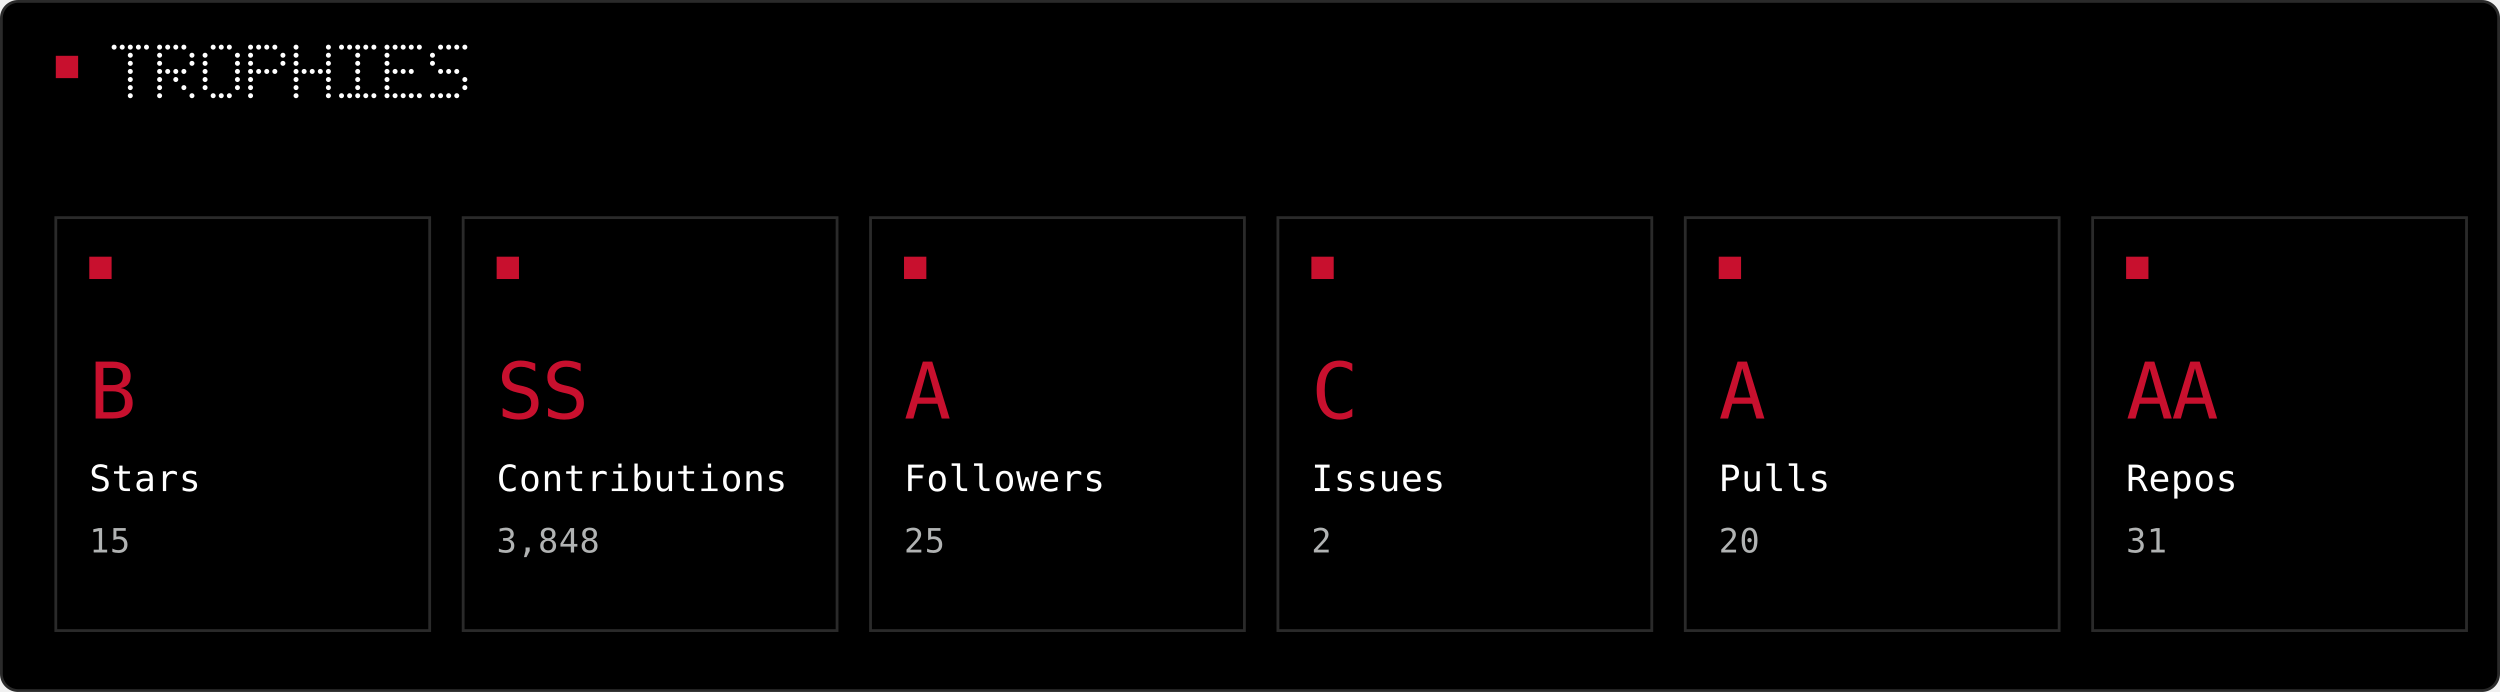
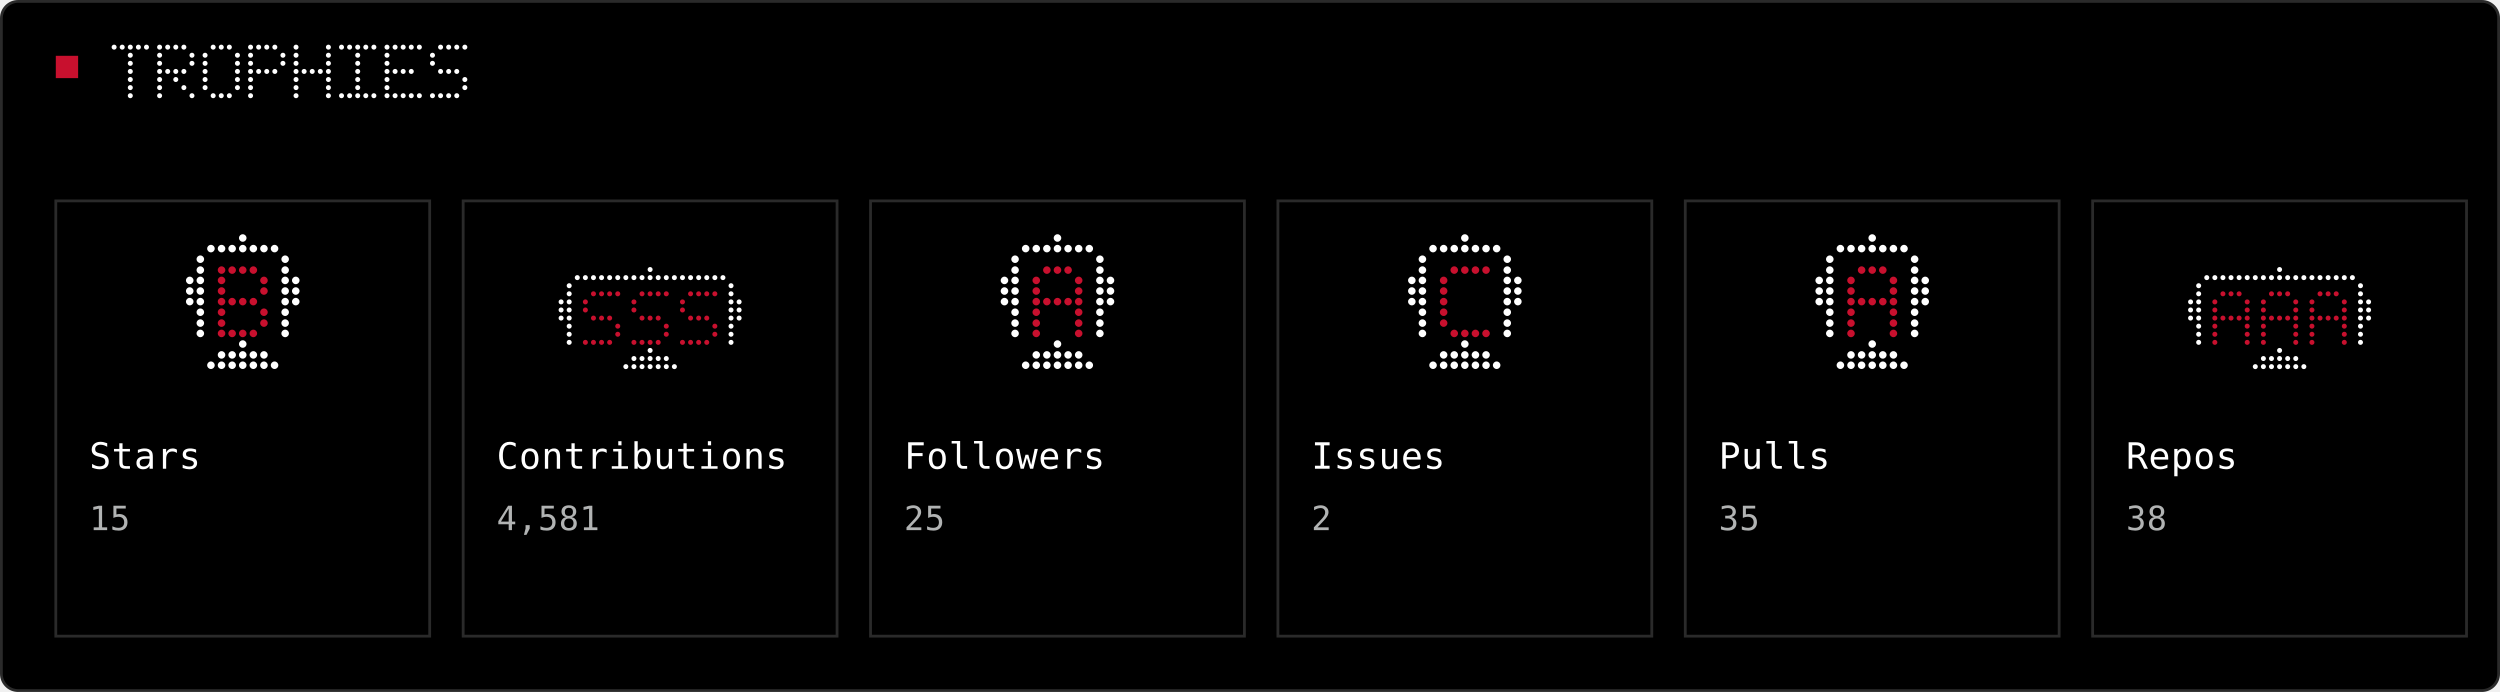
<svg xmlns="http://www.w3.org/2000/svg" width="896" height="248" viewBox="0 0 896 248" role="img">
  <rect x="0.5" y="0.5" width="895" height="247" rx="6" fill="#000000" stroke="#2A2A2A" stroke-width="1" />
  <rect x="20" y="20" width="8" height="8" fill="#C8102E" />
  <circle cx="40.9" cy="16.9" r="0.90" fill="#FFFFFF" />
  <circle cx="43.8" cy="16.9" r="0.90" fill="#FFFFFF" />
  <circle cx="46.7" cy="16.9" r="0.90" fill="#FFFFFF" />
  <circle cx="49.6" cy="16.9" r="0.90" fill="#FFFFFF" />
  <circle cx="52.5" cy="16.9" r="0.90" fill="#FFFFFF" />
  <circle cx="46.7" cy="19.8" r="0.90" fill="#FFFFFF" />
  <circle cx="46.7" cy="22.7" r="0.90" fill="#FFFFFF" />
  <circle cx="46.7" cy="25.6" r="0.90" fill="#FFFFFF" />
  <circle cx="46.7" cy="28.5" r="0.90" fill="#FFFFFF" />
  <circle cx="46.7" cy="31.4" r="0.90" fill="#FFFFFF" />
  <circle cx="46.7" cy="34.3" r="0.90" fill="#FFFFFF" />
  <circle cx="57.2" cy="16.9" r="0.90" fill="#FFFFFF" />
  <circle cx="60.1" cy="16.9" r="0.90" fill="#FFFFFF" />
  <circle cx="63.0" cy="16.9" r="0.90" fill="#FFFFFF" />
  <circle cx="65.9" cy="16.9" r="0.90" fill="#FFFFFF" />
  <circle cx="57.2" cy="19.8" r="0.90" fill="#FFFFFF" />
  <circle cx="68.8" cy="19.8" r="0.90" fill="#FFFFFF" />
  <circle cx="57.2" cy="22.7" r="0.90" fill="#FFFFFF" />
  <circle cx="68.8" cy="22.7" r="0.90" fill="#FFFFFF" />
  <circle cx="57.2" cy="25.6" r="0.90" fill="#FFFFFF" />
  <circle cx="60.1" cy="25.6" r="0.90" fill="#FFFFFF" />
  <circle cx="63.0" cy="25.6" r="0.90" fill="#FFFFFF" />
  <circle cx="65.9" cy="25.6" r="0.90" fill="#FFFFFF" />
  <circle cx="57.2" cy="28.5" r="0.90" fill="#FFFFFF" />
  <circle cx="63.0" cy="28.5" r="0.90" fill="#FFFFFF" />
  <circle cx="57.2" cy="31.4" r="0.90" fill="#FFFFFF" />
  <circle cx="65.9" cy="31.4" r="0.90" fill="#FFFFFF" />
  <circle cx="57.2" cy="34.3" r="0.90" fill="#FFFFFF" />
  <circle cx="68.8" cy="34.3" r="0.90" fill="#FFFFFF" />
  <circle cx="76.4" cy="16.9" r="0.90" fill="#FFFFFF" />
  <circle cx="79.3" cy="16.9" r="0.90" fill="#FFFFFF" />
  <circle cx="82.2" cy="16.9" r="0.90" fill="#FFFFFF" />
  <circle cx="73.5" cy="19.8" r="0.90" fill="#FFFFFF" />
  <circle cx="85.1" cy="19.8" r="0.90" fill="#FFFFFF" />
  <circle cx="73.5" cy="22.7" r="0.90" fill="#FFFFFF" />
  <circle cx="85.1" cy="22.7" r="0.90" fill="#FFFFFF" />
  <circle cx="73.5" cy="25.6" r="0.90" fill="#FFFFFF" />
  <circle cx="85.1" cy="25.6" r="0.90" fill="#FFFFFF" />
  <circle cx="73.5" cy="28.5" r="0.90" fill="#FFFFFF" />
  <circle cx="85.1" cy="28.5" r="0.90" fill="#FFFFFF" />
  <circle cx="73.5" cy="31.4" r="0.90" fill="#FFFFFF" />
  <circle cx="85.1" cy="31.4" r="0.90" fill="#FFFFFF" />
  <circle cx="76.4" cy="34.3" r="0.90" fill="#FFFFFF" />
  <circle cx="79.3" cy="34.3" r="0.90" fill="#FFFFFF" />
  <circle cx="82.2" cy="34.3" r="0.90" fill="#FFFFFF" />
  <circle cx="89.8" cy="16.9" r="0.90" fill="#FFFFFF" />
  <circle cx="92.7" cy="16.9" r="0.90" fill="#FFFFFF" />
  <circle cx="95.6" cy="16.9" r="0.90" fill="#FFFFFF" />
  <circle cx="98.5" cy="16.9" r="0.90" fill="#FFFFFF" />
  <circle cx="89.8" cy="19.8" r="0.90" fill="#FFFFFF" />
  <circle cx="101.4" cy="19.8" r="0.90" fill="#FFFFFF" />
  <circle cx="89.8" cy="22.7" r="0.90" fill="#FFFFFF" />
  <circle cx="101.4" cy="22.7" r="0.90" fill="#FFFFFF" />
  <circle cx="89.8" cy="25.6" r="0.90" fill="#FFFFFF" />
  <circle cx="92.7" cy="25.6" r="0.90" fill="#FFFFFF" />
  <circle cx="95.6" cy="25.6" r="0.90" fill="#FFFFFF" />
  <circle cx="98.5" cy="25.6" r="0.90" fill="#FFFFFF" />
  <circle cx="89.8" cy="28.5" r="0.90" fill="#FFFFFF" />
  <circle cx="89.8" cy="31.4" r="0.90" fill="#FFFFFF" />
  <circle cx="89.8" cy="34.3" r="0.90" fill="#FFFFFF" />
  <circle cx="106.1" cy="16.9" r="0.90" fill="#FFFFFF" />
  <circle cx="117.7" cy="16.9" r="0.90" fill="#FFFFFF" />
  <circle cx="106.1" cy="19.8" r="0.90" fill="#FFFFFF" />
  <circle cx="117.7" cy="19.8" r="0.90" fill="#FFFFFF" />
  <circle cx="106.1" cy="22.7" r="0.90" fill="#FFFFFF" />
  <circle cx="117.7" cy="22.7" r="0.90" fill="#FFFFFF" />
  <circle cx="106.1" cy="25.6" r="0.90" fill="#FFFFFF" />
  <circle cx="109.0" cy="25.6" r="0.90" fill="#FFFFFF" />
  <circle cx="111.9" cy="25.6" r="0.90" fill="#FFFFFF" />
  <circle cx="114.8" cy="25.6" r="0.90" fill="#FFFFFF" />
  <circle cx="117.7" cy="25.6" r="0.90" fill="#FFFFFF" />
  <circle cx="106.1" cy="28.5" r="0.90" fill="#FFFFFF" />
  <circle cx="117.7" cy="28.5" r="0.90" fill="#FFFFFF" />
  <circle cx="106.1" cy="31.4" r="0.90" fill="#FFFFFF" />
  <circle cx="117.7" cy="31.4" r="0.90" fill="#FFFFFF" />
  <circle cx="106.1" cy="34.3" r="0.90" fill="#FFFFFF" />
  <circle cx="117.7" cy="34.3" r="0.90" fill="#FFFFFF" />
  <circle cx="122.4" cy="16.9" r="0.90" fill="#FFFFFF" />
  <circle cx="125.3" cy="16.9" r="0.90" fill="#FFFFFF" />
  <circle cx="128.2" cy="16.9" r="0.90" fill="#FFFFFF" />
  <circle cx="131.1" cy="16.9" r="0.90" fill="#FFFFFF" />
  <circle cx="134.0" cy="16.9" r="0.90" fill="#FFFFFF" />
  <circle cx="128.2" cy="19.8" r="0.90" fill="#FFFFFF" />
  <circle cx="128.2" cy="22.7" r="0.90" fill="#FFFFFF" />
  <circle cx="128.2" cy="25.6" r="0.90" fill="#FFFFFF" />
  <circle cx="128.2" cy="28.5" r="0.90" fill="#FFFFFF" />
  <circle cx="128.2" cy="31.4" r="0.90" fill="#FFFFFF" />
  <circle cx="122.4" cy="34.3" r="0.90" fill="#FFFFFF" />
  <circle cx="125.3" cy="34.3" r="0.90" fill="#FFFFFF" />
  <circle cx="128.2" cy="34.3" r="0.90" fill="#FFFFFF" />
  <circle cx="131.1" cy="34.3" r="0.90" fill="#FFFFFF" />
  <circle cx="134.0" cy="34.3" r="0.90" fill="#FFFFFF" />
  <circle cx="138.7" cy="16.9" r="0.90" fill="#FFFFFF" />
  <circle cx="141.6" cy="16.9" r="0.90" fill="#FFFFFF" />
  <circle cx="144.5" cy="16.9" r="0.90" fill="#FFFFFF" />
  <circle cx="147.4" cy="16.9" r="0.90" fill="#FFFFFF" />
  <circle cx="150.3" cy="16.9" r="0.90" fill="#FFFFFF" />
  <circle cx="138.7" cy="19.8" r="0.90" fill="#FFFFFF" />
  <circle cx="138.7" cy="22.7" r="0.90" fill="#FFFFFF" />
  <circle cx="138.7" cy="25.6" r="0.90" fill="#FFFFFF" />
  <circle cx="141.6" cy="25.6" r="0.90" fill="#FFFFFF" />
  <circle cx="144.5" cy="25.6" r="0.90" fill="#FFFFFF" />
  <circle cx="147.4" cy="25.6" r="0.90" fill="#FFFFFF" />
  <circle cx="138.7" cy="28.5" r="0.90" fill="#FFFFFF" />
  <circle cx="138.7" cy="31.4" r="0.90" fill="#FFFFFF" />
  <circle cx="138.7" cy="34.3" r="0.90" fill="#FFFFFF" />
  <circle cx="141.6" cy="34.3" r="0.90" fill="#FFFFFF" />
  <circle cx="144.5" cy="34.3" r="0.90" fill="#FFFFFF" />
  <circle cx="147.4" cy="34.3" r="0.90" fill="#FFFFFF" />
  <circle cx="150.3" cy="34.3" r="0.90" fill="#FFFFFF" />
  <circle cx="157.9" cy="16.9" r="0.90" fill="#FFFFFF" />
  <circle cx="160.8" cy="16.9" r="0.90" fill="#FFFFFF" />
  <circle cx="163.7" cy="16.9" r="0.90" fill="#FFFFFF" />
  <circle cx="166.6" cy="16.9" r="0.90" fill="#FFFFFF" />
  <circle cx="155.0" cy="19.8" r="0.90" fill="#FFFFFF" />
  <circle cx="155.0" cy="22.7" r="0.90" fill="#FFFFFF" />
  <circle cx="157.9" cy="25.6" r="0.90" fill="#FFFFFF" />
  <circle cx="160.8" cy="25.6" r="0.90" fill="#FFFFFF" />
  <circle cx="163.7" cy="25.6" r="0.90" fill="#FFFFFF" />
  <circle cx="166.6" cy="28.5" r="0.90" fill="#FFFFFF" />
  <circle cx="166.6" cy="31.4" r="0.90" fill="#FFFFFF" />
  <circle cx="155.0" cy="34.3" r="0.90" fill="#FFFFFF" />
  <circle cx="157.9" cy="34.3" r="0.90" fill="#FFFFFF" />
  <circle cx="160.8" cy="34.3" r="0.90" fill="#FFFFFF" />
  <circle cx="163.7" cy="34.3" r="0.90" fill="#FFFFFF" />
-   <rect x="20" y="78" width="134" height="148" fill="none" stroke="#2A2A2A" />
-   <rect x="32" y="92" width="8" height="8" fill="#C8102E" />
-   <text x="32" y="150" fill="#C8102E" font-family="ui-monospace, Geist Mono, monospace" font-size="28" letter-spacing="-0.6" dominant-baseline="auto">B</text>
-   <text x="32" y="176" fill="#FFFFFF" font-family="ui-monospace, Geist Mono, monospace" font-size="13" letter-spacing="0.2" dominant-baseline="auto">Stars</text>
-   <text x="32" y="198" fill="#B1B3B3" font-family="ui-monospace, Geist Mono, monospace" font-size="12" letter-spacing="0.2" dominant-baseline="auto">15</text>
-   <rect x="166" y="78" width="134" height="148" fill="none" stroke="#2A2A2A" />
-   <rect x="178" y="92" width="8" height="8" fill="#C8102E" />
-   <text x="178" y="150" fill="#C8102E" font-family="ui-monospace, Geist Mono, monospace" font-size="28" letter-spacing="-0.6" dominant-baseline="auto">SS</text>
-   <text x="178" y="176" fill="#FFFFFF" font-family="ui-monospace, Geist Mono, monospace" font-size="13" letter-spacing="0.2" dominant-baseline="auto">Contributions</text>
-   <text x="178" y="198" fill="#B1B3B3" font-family="ui-monospace, Geist Mono, monospace" font-size="12" letter-spacing="0.2" dominant-baseline="auto">3,848</text>
-   <rect x="312" y="78" width="134" height="148" fill="none" stroke="#2A2A2A" />
-   <rect x="324" y="92" width="8" height="8" fill="#C8102E" />
-   <text x="324" y="150" fill="#C8102E" font-family="ui-monospace, Geist Mono, monospace" font-size="28" letter-spacing="-0.6" dominant-baseline="auto">A</text>
-   <text x="324" y="176" fill="#FFFFFF" font-family="ui-monospace, Geist Mono, monospace" font-size="13" letter-spacing="0.2" dominant-baseline="auto">Followers</text>
-   <text x="324" y="198" fill="#B1B3B3" font-family="ui-monospace, Geist Mono, monospace" font-size="12" letter-spacing="0.2" dominant-baseline="auto">25</text>
-   <rect x="458" y="78" width="134" height="148" fill="none" stroke="#2A2A2A" />
-   <rect x="470" y="92" width="8" height="8" fill="#C8102E" />
-   <text x="470" y="150" fill="#C8102E" font-family="ui-monospace, Geist Mono, monospace" font-size="28" letter-spacing="-0.6" dominant-baseline="auto">C</text>
-   <text x="470" y="176" fill="#FFFFFF" font-family="ui-monospace, Geist Mono, monospace" font-size="13" letter-spacing="0.2" dominant-baseline="auto">Issues</text>
-   <text x="470" y="198" fill="#B1B3B3" font-family="ui-monospace, Geist Mono, monospace" font-size="12" letter-spacing="0.2" dominant-baseline="auto">2</text>
-   <rect x="604" y="78" width="134" height="148" fill="none" stroke="#2A2A2A" />
-   <rect x="616" y="92" width="8" height="8" fill="#C8102E" />
-   <text x="616" y="150" fill="#C8102E" font-family="ui-monospace, Geist Mono, monospace" font-size="28" letter-spacing="-0.6" dominant-baseline="auto">A</text>
-   <text x="616" y="176" fill="#FFFFFF" font-family="ui-monospace, Geist Mono, monospace" font-size="13" letter-spacing="0.2" dominant-baseline="auto">Pulls</text>
-   <text x="616" y="198" fill="#B1B3B3" font-family="ui-monospace, Geist Mono, monospace" font-size="12" letter-spacing="0.2" dominant-baseline="auto">20</text>
-   <rect x="750" y="78" width="134" height="148" fill="none" stroke="#2A2A2A" />
-   <rect x="762" y="92" width="8" height="8" fill="#C8102E" />
-   <text x="762" y="150" fill="#C8102E" font-family="ui-monospace, Geist Mono, monospace" font-size="28" letter-spacing="-0.6" dominant-baseline="auto">AA</text>
-   <text x="762" y="176" fill="#FFFFFF" font-family="ui-monospace, Geist Mono, monospace" font-size="13" letter-spacing="0.2" dominant-baseline="auto">Repos</text>
-   <text x="762" y="198" fill="#B1B3B3" font-family="ui-monospace, Geist Mono, monospace" font-size="12" letter-spacing="0.2" dominant-baseline="auto">31</text>
+   <rect x="20" y="72" width="134" height="156" fill="none" stroke="#2A2A2A" />
+   <circle cx="87.0" cy="85.3" r="1.35" fill="#FFFFFF" />
+   <circle cx="75.6" cy="89.1" r="1.35" fill="#FFFFFF" />
+   <circle cx="79.4" cy="89.1" r="1.35" fill="#FFFFFF" />
+   <circle cx="83.2" cy="89.1" r="1.35" fill="#FFFFFF" />
+   <circle cx="87.0" cy="89.1" r="1.35" fill="#FFFFFF" />
+   <circle cx="90.8" cy="89.1" r="1.35" fill="#FFFFFF" />
+   <circle cx="94.6" cy="89.1" r="1.35" fill="#FFFFFF" />
+   <circle cx="98.4" cy="89.1" r="1.35" fill="#FFFFFF" />
+   <circle cx="71.8" cy="92.9" r="1.35" fill="#FFFFFF" />
+   <circle cx="102.2" cy="92.9" r="1.35" fill="#FFFFFF" />
+   <circle cx="71.8" cy="96.8" r="1.35" fill="#FFFFFF" />
+   <circle cx="102.2" cy="96.8" r="1.35" fill="#FFFFFF" />
+   <circle cx="71.8" cy="100.5" r="1.35" fill="#FFFFFF" />
+   <circle cx="102.2" cy="100.5" r="1.35" fill="#FFFFFF" />
+   <circle cx="71.8" cy="104.3" r="1.35" fill="#FFFFFF" />
+   <circle cx="102.2" cy="104.3" r="1.35" fill="#FFFFFF" />
+   <circle cx="71.8" cy="108.1" r="1.35" fill="#FFFFFF" />
+   <circle cx="102.2" cy="108.1" r="1.35" fill="#FFFFFF" />
+   <circle cx="71.8" cy="111.9" r="1.35" fill="#FFFFFF" />
+   <circle cx="102.2" cy="111.9" r="1.35" fill="#FFFFFF" />
+   <circle cx="71.8" cy="115.8" r="1.35" fill="#FFFFFF" />
+   <circle cx="102.2" cy="115.8" r="1.35" fill="#FFFFFF" />
+   <circle cx="71.8" cy="119.5" r="1.35" fill="#FFFFFF" />
+   <circle cx="102.2" cy="119.5" r="1.35" fill="#FFFFFF" />
+   <circle cx="68.0" cy="100.5" r="1.35" fill="#FFFFFF" />
+   <circle cx="106.0" cy="100.5" r="1.35" fill="#FFFFFF" />
+   <circle cx="68.0" cy="104.3" r="1.35" fill="#FFFFFF" />
+   <circle cx="106.0" cy="104.3" r="1.35" fill="#FFFFFF" />
+   <circle cx="68.0" cy="108.1" r="1.35" fill="#FFFFFF" />
+   <circle cx="106.0" cy="108.1" r="1.35" fill="#FFFFFF" />
+   <circle cx="87.0" cy="123.3" r="1.35" fill="#FFFFFF" />
+   <circle cx="79.4" cy="127.2" r="1.35" fill="#FFFFFF" />
+   <circle cx="83.2" cy="127.2" r="1.35" fill="#FFFFFF" />
+   <circle cx="87.0" cy="127.2" r="1.35" fill="#FFFFFF" />
+   <circle cx="90.8" cy="127.2" r="1.35" fill="#FFFFFF" />
+   <circle cx="94.6" cy="127.2" r="1.35" fill="#FFFFFF" />
+   <circle cx="75.6" cy="130.9" r="1.35" fill="#FFFFFF" />
+   <circle cx="79.4" cy="130.9" r="1.35" fill="#FFFFFF" />
+   <circle cx="83.2" cy="130.9" r="1.35" fill="#FFFFFF" />
+   <circle cx="87.0" cy="130.9" r="1.35" fill="#FFFFFF" />
+   <circle cx="90.8" cy="130.9" r="1.35" fill="#FFFFFF" />
+   <circle cx="94.6" cy="130.9" r="1.35" fill="#FFFFFF" />
+   <circle cx="98.4" cy="130.9" r="1.35" fill="#FFFFFF" />
+   <circle cx="79.4" cy="96.8" r="1.35" fill="#C8102E" />
+   <circle cx="83.2" cy="96.8" r="1.35" fill="#C8102E" />
+   <circle cx="87.0" cy="96.8" r="1.35" fill="#C8102E" />
+   <circle cx="90.8" cy="96.8" r="1.35" fill="#C8102E" />
+   <circle cx="79.4" cy="100.5" r="1.35" fill="#C8102E" />
+   <circle cx="94.6" cy="100.5" r="1.35" fill="#C8102E" />
+   <circle cx="79.4" cy="104.3" r="1.35" fill="#C8102E" />
+   <circle cx="94.6" cy="104.3" r="1.35" fill="#C8102E" />
+   <circle cx="79.4" cy="108.1" r="1.35" fill="#C8102E" />
+   <circle cx="83.2" cy="108.1" r="1.35" fill="#C8102E" />
+   <circle cx="87.0" cy="108.1" r="1.35" fill="#C8102E" />
+   <circle cx="90.8" cy="108.1" r="1.35" fill="#C8102E" />
+   <circle cx="79.4" cy="111.9" r="1.35" fill="#C8102E" />
+   <circle cx="94.6" cy="111.9" r="1.35" fill="#C8102E" />
+   <circle cx="79.4" cy="115.8" r="1.35" fill="#C8102E" />
+   <circle cx="94.6" cy="115.8" r="1.35" fill="#C8102E" />
+   <circle cx="79.4" cy="119.5" r="1.35" fill="#C8102E" />
+   <circle cx="83.2" cy="119.5" r="1.35" fill="#C8102E" />
+   <circle cx="87.0" cy="119.5" r="1.35" fill="#C8102E" />
+   <circle cx="90.8" cy="119.5" r="1.35" fill="#C8102E" />
+   <text x="32" y="168" fill="#FFFFFF" font-family="ui-monospace, Geist Mono, monospace" font-size="13" letter-spacing="0.2" dominant-baseline="auto">Stars</text>
+   <text x="32" y="190" fill="#B1B3B3" font-family="ui-monospace, Geist Mono, monospace" font-size="12" letter-spacing="0.2" dominant-baseline="auto">15</text>
+   <rect x="166" y="72" width="134" height="156" fill="none" stroke="#2A2A2A" />
+   <circle cx="233.0" cy="96.6" r="0.90" fill="#FFFFFF" />
+   <circle cx="206.9" cy="99.5" r="0.90" fill="#FFFFFF" />
+   <circle cx="209.8" cy="99.5" r="0.90" fill="#FFFFFF" />
+   <circle cx="212.7" cy="99.5" r="0.90" fill="#FFFFFF" />
+   <circle cx="215.6" cy="99.5" r="0.90" fill="#FFFFFF" />
+   <circle cx="218.5" cy="99.5" r="0.90" fill="#FFFFFF" />
+   <circle cx="221.4" cy="99.5" r="0.90" fill="#FFFFFF" />
+   <circle cx="224.3" cy="99.5" r="0.90" fill="#FFFFFF" />
+   <circle cx="227.2" cy="99.5" r="0.90" fill="#FFFFFF" />
+   <circle cx="230.1" cy="99.5" r="0.90" fill="#FFFFFF" />
+   <circle cx="233.0" cy="99.5" r="0.90" fill="#FFFFFF" />
+   <circle cx="235.9" cy="99.5" r="0.90" fill="#FFFFFF" />
+   <circle cx="238.8" cy="99.5" r="0.90" fill="#FFFFFF" />
+   <circle cx="241.7" cy="99.5" r="0.90" fill="#FFFFFF" />
+   <circle cx="244.6" cy="99.5" r="0.90" fill="#FFFFFF" />
+   <circle cx="247.5" cy="99.5" r="0.90" fill="#FFFFFF" />
+   <circle cx="250.4" cy="99.5" r="0.90" fill="#FFFFFF" />
+   <circle cx="253.3" cy="99.5" r="0.90" fill="#FFFFFF" />
+   <circle cx="256.2" cy="99.5" r="0.90" fill="#FFFFFF" />
+   <circle cx="259.1" cy="99.5" r="0.90" fill="#FFFFFF" />
+   <circle cx="204.0" cy="102.4" r="0.90" fill="#FFFFFF" />
+   <circle cx="262.0" cy="102.4" r="0.90" fill="#FFFFFF" />
+   <circle cx="204.0" cy="105.3" r="0.90" fill="#FFFFFF" />
+   <circle cx="262.0" cy="105.3" r="0.90" fill="#FFFFFF" />
+   <circle cx="204.0" cy="108.2" r="0.90" fill="#FFFFFF" />
+   <circle cx="262.0" cy="108.2" r="0.90" fill="#FFFFFF" />
+   <circle cx="204.0" cy="111.1" r="0.90" fill="#FFFFFF" />
+   <circle cx="262.0" cy="111.1" r="0.90" fill="#FFFFFF" />
+   <circle cx="204.0" cy="114.0" r="0.90" fill="#FFFFFF" />
+   <circle cx="262.0" cy="114.0" r="0.90" fill="#FFFFFF" />
+   <circle cx="204.0" cy="116.9" r="0.90" fill="#FFFFFF" />
+   <circle cx="262.0" cy="116.9" r="0.90" fill="#FFFFFF" />
+   <circle cx="204.0" cy="119.8" r="0.90" fill="#FFFFFF" />
+   <circle cx="262.0" cy="119.8" r="0.90" fill="#FFFFFF" />
+   <circle cx="204.0" cy="122.7" r="0.90" fill="#FFFFFF" />
+   <circle cx="262.0" cy="122.7" r="0.90" fill="#FFFFFF" />
+   <circle cx="201.1" cy="108.2" r="0.90" fill="#FFFFFF" />
+   <circle cx="264.9" cy="108.2" r="0.90" fill="#FFFFFF" />
+   <circle cx="201.1" cy="111.1" r="0.90" fill="#FFFFFF" />
+   <circle cx="264.9" cy="111.1" r="0.90" fill="#FFFFFF" />
+   <circle cx="201.1" cy="114.0" r="0.90" fill="#FFFFFF" />
+   <circle cx="264.9" cy="114.0" r="0.90" fill="#FFFFFF" />
+   <circle cx="233.0" cy="125.6" r="0.90" fill="#FFFFFF" />
+   <circle cx="227.2" cy="128.5" r="0.90" fill="#FFFFFF" />
+   <circle cx="230.1" cy="128.5" r="0.90" fill="#FFFFFF" />
+   <circle cx="233.0" cy="128.5" r="0.90" fill="#FFFFFF" />
+   <circle cx="235.9" cy="128.5" r="0.90" fill="#FFFFFF" />
+   <circle cx="238.8" cy="128.5" r="0.90" fill="#FFFFFF" />
+   <circle cx="224.3" cy="131.4" r="0.90" fill="#FFFFFF" />
+   <circle cx="227.2" cy="131.4" r="0.90" fill="#FFFFFF" />
+   <circle cx="230.1" cy="131.4" r="0.90" fill="#FFFFFF" />
+   <circle cx="233.0" cy="131.4" r="0.90" fill="#FFFFFF" />
+   <circle cx="235.9" cy="131.4" r="0.90" fill="#FFFFFF" />
+   <circle cx="238.8" cy="131.4" r="0.90" fill="#FFFFFF" />
+   <circle cx="241.7" cy="131.4" r="0.90" fill="#FFFFFF" />
+   <circle cx="212.7" cy="105.3" r="0.90" fill="#C8102E" />
+   <circle cx="215.6" cy="105.3" r="0.90" fill="#C8102E" />
+   <circle cx="218.5" cy="105.3" r="0.90" fill="#C8102E" />
+   <circle cx="221.4" cy="105.3" r="0.90" fill="#C8102E" />
+   <circle cx="209.8" cy="108.2" r="0.90" fill="#C8102E" />
+   <circle cx="209.8" cy="111.1" r="0.90" fill="#C8102E" />
+   <circle cx="212.7" cy="114.0" r="0.90" fill="#C8102E" />
+   <circle cx="215.6" cy="114.0" r="0.90" fill="#C8102E" />
+   <circle cx="218.5" cy="114.0" r="0.90" fill="#C8102E" />
+   <circle cx="221.4" cy="116.9" r="0.90" fill="#C8102E" />
+   <circle cx="221.4" cy="119.8" r="0.90" fill="#C8102E" />
+   <circle cx="209.8" cy="122.7" r="0.90" fill="#C8102E" />
+   <circle cx="212.7" cy="122.7" r="0.90" fill="#C8102E" />
+   <circle cx="215.6" cy="122.7" r="0.90" fill="#C8102E" />
+   <circle cx="218.5" cy="122.7" r="0.90" fill="#C8102E" />
+   <circle cx="230.1" cy="105.3" r="0.90" fill="#C8102E" />
+   <circle cx="233.0" cy="105.3" r="0.90" fill="#C8102E" />
+   <circle cx="235.9" cy="105.3" r="0.90" fill="#C8102E" />
+   <circle cx="238.8" cy="105.3" r="0.90" fill="#C8102E" />
+   <circle cx="227.2" cy="108.2" r="0.90" fill="#C8102E" />
+   <circle cx="227.2" cy="111.1" r="0.90" fill="#C8102E" />
+   <circle cx="230.1" cy="114.0" r="0.90" fill="#C8102E" />
+   <circle cx="233.0" cy="114.0" r="0.90" fill="#C8102E" />
+   <circle cx="235.9" cy="114.0" r="0.90" fill="#C8102E" />
+   <circle cx="238.8" cy="116.9" r="0.90" fill="#C8102E" />
+   <circle cx="238.8" cy="119.8" r="0.90" fill="#C8102E" />
+   <circle cx="227.2" cy="122.7" r="0.90" fill="#C8102E" />
+   <circle cx="230.1" cy="122.7" r="0.90" fill="#C8102E" />
+   <circle cx="233.0" cy="122.7" r="0.90" fill="#C8102E" />
+   <circle cx="235.9" cy="122.7" r="0.90" fill="#C8102E" />
+   <circle cx="247.5" cy="105.3" r="0.90" fill="#C8102E" />
+   <circle cx="250.4" cy="105.3" r="0.90" fill="#C8102E" />
+   <circle cx="253.3" cy="105.3" r="0.90" fill="#C8102E" />
+   <circle cx="256.2" cy="105.3" r="0.90" fill="#C8102E" />
+   <circle cx="244.6" cy="108.2" r="0.90" fill="#C8102E" />
+   <circle cx="244.6" cy="111.1" r="0.90" fill="#C8102E" />
+   <circle cx="247.5" cy="114.0" r="0.90" fill="#C8102E" />
+   <circle cx="250.4" cy="114.0" r="0.90" fill="#C8102E" />
+   <circle cx="253.3" cy="114.0" r="0.90" fill="#C8102E" />
+   <circle cx="256.2" cy="116.9" r="0.90" fill="#C8102E" />
+   <circle cx="256.2" cy="119.8" r="0.90" fill="#C8102E" />
+   <circle cx="244.6" cy="122.7" r="0.90" fill="#C8102E" />
+   <circle cx="247.5" cy="122.7" r="0.90" fill="#C8102E" />
+   <circle cx="250.4" cy="122.7" r="0.90" fill="#C8102E" />
+   <circle cx="253.3" cy="122.7" r="0.90" fill="#C8102E" />
+   <text x="178" y="168" fill="#FFFFFF" font-family="ui-monospace, Geist Mono, monospace" font-size="13" letter-spacing="0.2" dominant-baseline="auto">Contributions</text>
+   <text x="178" y="190" fill="#B1B3B3" font-family="ui-monospace, Geist Mono, monospace" font-size="12" letter-spacing="0.2" dominant-baseline="auto">4,581</text>
+   <rect x="312" y="72" width="134" height="156" fill="none" stroke="#2A2A2A" />
+   <circle cx="379.0" cy="85.3" r="1.35" fill="#FFFFFF" />
+   <circle cx="367.6" cy="89.1" r="1.35" fill="#FFFFFF" />
+   <circle cx="371.4" cy="89.1" r="1.35" fill="#FFFFFF" />
+   <circle cx="375.2" cy="89.1" r="1.35" fill="#FFFFFF" />
+   <circle cx="379.0" cy="89.1" r="1.35" fill="#FFFFFF" />
+   <circle cx="382.8" cy="89.1" r="1.35" fill="#FFFFFF" />
+   <circle cx="386.6" cy="89.1" r="1.35" fill="#FFFFFF" />
+   <circle cx="390.4" cy="89.1" r="1.35" fill="#FFFFFF" />
+   <circle cx="363.8" cy="92.9" r="1.35" fill="#FFFFFF" />
+   <circle cx="394.2" cy="92.9" r="1.35" fill="#FFFFFF" />
+   <circle cx="363.8" cy="96.8" r="1.35" fill="#FFFFFF" />
+   <circle cx="394.2" cy="96.8" r="1.35" fill="#FFFFFF" />
+   <circle cx="363.8" cy="100.5" r="1.35" fill="#FFFFFF" />
+   <circle cx="394.2" cy="100.5" r="1.35" fill="#FFFFFF" />
+   <circle cx="363.8" cy="104.3" r="1.35" fill="#FFFFFF" />
+   <circle cx="394.2" cy="104.3" r="1.35" fill="#FFFFFF" />
+   <circle cx="363.8" cy="108.1" r="1.35" fill="#FFFFFF" />
+   <circle cx="394.2" cy="108.1" r="1.35" fill="#FFFFFF" />
+   <circle cx="363.8" cy="111.9" r="1.35" fill="#FFFFFF" />
+   <circle cx="394.2" cy="111.9" r="1.35" fill="#FFFFFF" />
+   <circle cx="363.8" cy="115.8" r="1.35" fill="#FFFFFF" />
+   <circle cx="394.2" cy="115.8" r="1.35" fill="#FFFFFF" />
+   <circle cx="363.8" cy="119.5" r="1.35" fill="#FFFFFF" />
+   <circle cx="394.2" cy="119.5" r="1.35" fill="#FFFFFF" />
+   <circle cx="360.0" cy="100.5" r="1.35" fill="#FFFFFF" />
+   <circle cx="398.0" cy="100.5" r="1.35" fill="#FFFFFF" />
+   <circle cx="360.0" cy="104.3" r="1.35" fill="#FFFFFF" />
+   <circle cx="398.0" cy="104.3" r="1.35" fill="#FFFFFF" />
+   <circle cx="360.0" cy="108.1" r="1.35" fill="#FFFFFF" />
+   <circle cx="398.0" cy="108.1" r="1.35" fill="#FFFFFF" />
+   <circle cx="379.0" cy="123.3" r="1.35" fill="#FFFFFF" />
+   <circle cx="371.4" cy="127.2" r="1.35" fill="#FFFFFF" />
+   <circle cx="375.2" cy="127.2" r="1.35" fill="#FFFFFF" />
+   <circle cx="379.0" cy="127.2" r="1.35" fill="#FFFFFF" />
+   <circle cx="382.8" cy="127.2" r="1.35" fill="#FFFFFF" />
+   <circle cx="386.6" cy="127.2" r="1.35" fill="#FFFFFF" />
+   <circle cx="367.6" cy="130.9" r="1.35" fill="#FFFFFF" />
+   <circle cx="371.4" cy="130.9" r="1.35" fill="#FFFFFF" />
+   <circle cx="375.2" cy="130.9" r="1.35" fill="#FFFFFF" />
+   <circle cx="379.0" cy="130.9" r="1.35" fill="#FFFFFF" />
+   <circle cx="382.8" cy="130.9" r="1.35" fill="#FFFFFF" />
+   <circle cx="386.6" cy="130.9" r="1.35" fill="#FFFFFF" />
+   <circle cx="390.4" cy="130.9" r="1.35" fill="#FFFFFF" />
+   <circle cx="375.2" cy="96.8" r="1.35" fill="#C8102E" />
+   <circle cx="379.0" cy="96.8" r="1.35" fill="#C8102E" />
+   <circle cx="382.8" cy="96.8" r="1.35" fill="#C8102E" />
+   <circle cx="371.4" cy="100.5" r="1.35" fill="#C8102E" />
+   <circle cx="386.6" cy="100.5" r="1.35" fill="#C8102E" />
+   <circle cx="371.4" cy="104.3" r="1.35" fill="#C8102E" />
+   <circle cx="386.6" cy="104.3" r="1.35" fill="#C8102E" />
+   <circle cx="371.4" cy="108.1" r="1.35" fill="#C8102E" />
+   <circle cx="375.2" cy="108.1" r="1.35" fill="#C8102E" />
+   <circle cx="379.0" cy="108.1" r="1.35" fill="#C8102E" />
+   <circle cx="382.8" cy="108.1" r="1.35" fill="#C8102E" />
+   <circle cx="386.6" cy="108.1" r="1.35" fill="#C8102E" />
+   <circle cx="371.4" cy="111.9" r="1.35" fill="#C8102E" />
+   <circle cx="386.6" cy="111.9" r="1.35" fill="#C8102E" />
+   <circle cx="371.4" cy="115.8" r="1.35" fill="#C8102E" />
+   <circle cx="386.6" cy="115.8" r="1.35" fill="#C8102E" />
+   <circle cx="371.4" cy="119.5" r="1.35" fill="#C8102E" />
+   <circle cx="386.6" cy="119.5" r="1.35" fill="#C8102E" />
+   <text x="324" y="168" fill="#FFFFFF" font-family="ui-monospace, Geist Mono, monospace" font-size="13" letter-spacing="0.2" dominant-baseline="auto">Followers</text>
+   <text x="324" y="190" fill="#B1B3B3" font-family="ui-monospace, Geist Mono, monospace" font-size="12" letter-spacing="0.2" dominant-baseline="auto">25</text>
+   <rect x="458" y="72" width="134" height="156" fill="none" stroke="#2A2A2A" />
+   <circle cx="525.0" cy="85.3" r="1.35" fill="#FFFFFF" />
+   <circle cx="513.6" cy="89.1" r="1.35" fill="#FFFFFF" />
+   <circle cx="517.4" cy="89.1" r="1.35" fill="#FFFFFF" />
+   <circle cx="521.2" cy="89.1" r="1.35" fill="#FFFFFF" />
+   <circle cx="525.0" cy="89.1" r="1.35" fill="#FFFFFF" />
+   <circle cx="528.8" cy="89.1" r="1.35" fill="#FFFFFF" />
+   <circle cx="532.6" cy="89.1" r="1.35" fill="#FFFFFF" />
+   <circle cx="536.4" cy="89.1" r="1.35" fill="#FFFFFF" />
+   <circle cx="509.8" cy="92.9" r="1.35" fill="#FFFFFF" />
+   <circle cx="540.2" cy="92.9" r="1.35" fill="#FFFFFF" />
+   <circle cx="509.8" cy="96.8" r="1.35" fill="#FFFFFF" />
+   <circle cx="540.2" cy="96.8" r="1.35" fill="#FFFFFF" />
+   <circle cx="509.8" cy="100.5" r="1.35" fill="#FFFFFF" />
+   <circle cx="540.2" cy="100.5" r="1.35" fill="#FFFFFF" />
+   <circle cx="509.8" cy="104.3" r="1.35" fill="#FFFFFF" />
+   <circle cx="540.2" cy="104.3" r="1.35" fill="#FFFFFF" />
+   <circle cx="509.8" cy="108.1" r="1.35" fill="#FFFFFF" />
+   <circle cx="540.2" cy="108.1" r="1.35" fill="#FFFFFF" />
+   <circle cx="509.8" cy="111.9" r="1.35" fill="#FFFFFF" />
+   <circle cx="540.2" cy="111.9" r="1.35" fill="#FFFFFF" />
+   <circle cx="509.8" cy="115.8" r="1.35" fill="#FFFFFF" />
+   <circle cx="540.2" cy="115.8" r="1.35" fill="#FFFFFF" />
+   <circle cx="509.8" cy="119.5" r="1.35" fill="#FFFFFF" />
+   <circle cx="540.2" cy="119.5" r="1.35" fill="#FFFFFF" />
+   <circle cx="506.0" cy="100.5" r="1.35" fill="#FFFFFF" />
+   <circle cx="544.0" cy="100.5" r="1.35" fill="#FFFFFF" />
+   <circle cx="506.0" cy="104.3" r="1.35" fill="#FFFFFF" />
+   <circle cx="544.0" cy="104.3" r="1.35" fill="#FFFFFF" />
+   <circle cx="506.0" cy="108.1" r="1.35" fill="#FFFFFF" />
+   <circle cx="544.0" cy="108.1" r="1.35" fill="#FFFFFF" />
+   <circle cx="525.0" cy="123.3" r="1.35" fill="#FFFFFF" />
+   <circle cx="517.4" cy="127.2" r="1.35" fill="#FFFFFF" />
+   <circle cx="521.2" cy="127.2" r="1.35" fill="#FFFFFF" />
+   <circle cx="525.0" cy="127.2" r="1.35" fill="#FFFFFF" />
+   <circle cx="528.8" cy="127.2" r="1.35" fill="#FFFFFF" />
+   <circle cx="532.6" cy="127.2" r="1.35" fill="#FFFFFF" />
+   <circle cx="513.6" cy="130.9" r="1.35" fill="#FFFFFF" />
+   <circle cx="517.4" cy="130.9" r="1.35" fill="#FFFFFF" />
+   <circle cx="521.2" cy="130.9" r="1.35" fill="#FFFFFF" />
+   <circle cx="525.0" cy="130.9" r="1.35" fill="#FFFFFF" />
+   <circle cx="528.8" cy="130.9" r="1.35" fill="#FFFFFF" />
+   <circle cx="532.6" cy="130.9" r="1.35" fill="#FFFFFF" />
+   <circle cx="536.4" cy="130.9" r="1.35" fill="#FFFFFF" />
+   <circle cx="521.2" cy="96.8" r="1.35" fill="#C8102E" />
+   <circle cx="525.0" cy="96.8" r="1.35" fill="#C8102E" />
+   <circle cx="528.8" cy="96.8" r="1.35" fill="#C8102E" />
+   <circle cx="532.6" cy="96.8" r="1.35" fill="#C8102E" />
+   <circle cx="517.4" cy="100.5" r="1.35" fill="#C8102E" />
+   <circle cx="517.4" cy="104.3" r="1.35" fill="#C8102E" />
+   <circle cx="517.4" cy="108.1" r="1.35" fill="#C8102E" />
+   <circle cx="517.4" cy="111.9" r="1.35" fill="#C8102E" />
+   <circle cx="517.4" cy="115.8" r="1.35" fill="#C8102E" />
+   <circle cx="521.2" cy="119.5" r="1.35" fill="#C8102E" />
+   <circle cx="525.0" cy="119.5" r="1.35" fill="#C8102E" />
+   <circle cx="528.8" cy="119.5" r="1.35" fill="#C8102E" />
+   <circle cx="532.6" cy="119.5" r="1.35" fill="#C8102E" />
+   <text x="470" y="168" fill="#FFFFFF" font-family="ui-monospace, Geist Mono, monospace" font-size="13" letter-spacing="0.2" dominant-baseline="auto">Issues</text>
+   <text x="470" y="190" fill="#B1B3B3" font-family="ui-monospace, Geist Mono, monospace" font-size="12" letter-spacing="0.2" dominant-baseline="auto">2</text>
+   <rect x="604" y="72" width="134" height="156" fill="none" stroke="#2A2A2A" />
+   <circle cx="671.0" cy="85.3" r="1.35" fill="#FFFFFF" />
+   <circle cx="659.6" cy="89.1" r="1.35" fill="#FFFFFF" />
+   <circle cx="663.4" cy="89.1" r="1.35" fill="#FFFFFF" />
+   <circle cx="667.2" cy="89.1" r="1.35" fill="#FFFFFF" />
+   <circle cx="671.0" cy="89.1" r="1.35" fill="#FFFFFF" />
+   <circle cx="674.8" cy="89.1" r="1.35" fill="#FFFFFF" />
+   <circle cx="678.6" cy="89.1" r="1.35" fill="#FFFFFF" />
+   <circle cx="682.4" cy="89.1" r="1.35" fill="#FFFFFF" />
+   <circle cx="655.8" cy="92.9" r="1.35" fill="#FFFFFF" />
+   <circle cx="686.2" cy="92.9" r="1.35" fill="#FFFFFF" />
+   <circle cx="655.8" cy="96.8" r="1.35" fill="#FFFFFF" />
+   <circle cx="686.2" cy="96.8" r="1.35" fill="#FFFFFF" />
+   <circle cx="655.8" cy="100.5" r="1.35" fill="#FFFFFF" />
+   <circle cx="686.2" cy="100.5" r="1.35" fill="#FFFFFF" />
+   <circle cx="655.8" cy="104.3" r="1.35" fill="#FFFFFF" />
+   <circle cx="686.2" cy="104.3" r="1.35" fill="#FFFFFF" />
+   <circle cx="655.8" cy="108.1" r="1.35" fill="#FFFFFF" />
+   <circle cx="686.2" cy="108.1" r="1.35" fill="#FFFFFF" />
+   <circle cx="655.8" cy="111.9" r="1.35" fill="#FFFFFF" />
+   <circle cx="686.2" cy="111.9" r="1.35" fill="#FFFFFF" />
+   <circle cx="655.8" cy="115.8" r="1.35" fill="#FFFFFF" />
+   <circle cx="686.2" cy="115.8" r="1.35" fill="#FFFFFF" />
+   <circle cx="655.8" cy="119.5" r="1.35" fill="#FFFFFF" />
+   <circle cx="686.2" cy="119.5" r="1.35" fill="#FFFFFF" />
+   <circle cx="652.0" cy="100.5" r="1.35" fill="#FFFFFF" />
+   <circle cx="690.0" cy="100.5" r="1.35" fill="#FFFFFF" />
+   <circle cx="652.0" cy="104.3" r="1.35" fill="#FFFFFF" />
+   <circle cx="690.0" cy="104.3" r="1.35" fill="#FFFFFF" />
+   <circle cx="652.0" cy="108.1" r="1.35" fill="#FFFFFF" />
+   <circle cx="690.0" cy="108.1" r="1.35" fill="#FFFFFF" />
+   <circle cx="671.0" cy="123.3" r="1.35" fill="#FFFFFF" />
+   <circle cx="663.4" cy="127.2" r="1.35" fill="#FFFFFF" />
+   <circle cx="667.2" cy="127.2" r="1.35" fill="#FFFFFF" />
+   <circle cx="671.0" cy="127.2" r="1.35" fill="#FFFFFF" />
+   <circle cx="674.8" cy="127.2" r="1.35" fill="#FFFFFF" />
+   <circle cx="678.6" cy="127.2" r="1.35" fill="#FFFFFF" />
+   <circle cx="659.6" cy="130.9" r="1.35" fill="#FFFFFF" />
+   <circle cx="663.4" cy="130.9" r="1.35" fill="#FFFFFF" />
+   <circle cx="667.2" cy="130.9" r="1.35" fill="#FFFFFF" />
+   <circle cx="671.0" cy="130.9" r="1.35" fill="#FFFFFF" />
+   <circle cx="674.8" cy="130.9" r="1.35" fill="#FFFFFF" />
+   <circle cx="678.6" cy="130.9" r="1.35" fill="#FFFFFF" />
+   <circle cx="682.4" cy="130.9" r="1.35" fill="#FFFFFF" />
+   <circle cx="667.2" cy="96.8" r="1.35" fill="#C8102E" />
+   <circle cx="671.0" cy="96.8" r="1.35" fill="#C8102E" />
+   <circle cx="674.8" cy="96.8" r="1.35" fill="#C8102E" />
+   <circle cx="663.4" cy="100.5" r="1.35" fill="#C8102E" />
+   <circle cx="678.6" cy="100.5" r="1.35" fill="#C8102E" />
+   <circle cx="663.4" cy="104.3" r="1.35" fill="#C8102E" />
+   <circle cx="678.6" cy="104.3" r="1.35" fill="#C8102E" />
+   <circle cx="663.4" cy="108.1" r="1.35" fill="#C8102E" />
+   <circle cx="667.2" cy="108.1" r="1.35" fill="#C8102E" />
+   <circle cx="671.0" cy="108.1" r="1.35" fill="#C8102E" />
+   <circle cx="674.8" cy="108.1" r="1.35" fill="#C8102E" />
+   <circle cx="678.6" cy="108.1" r="1.35" fill="#C8102E" />
+   <circle cx="663.4" cy="111.9" r="1.35" fill="#C8102E" />
+   <circle cx="678.6" cy="111.9" r="1.35" fill="#C8102E" />
+   <circle cx="663.4" cy="115.8" r="1.35" fill="#C8102E" />
+   <circle cx="678.6" cy="115.8" r="1.35" fill="#C8102E" />
+   <circle cx="663.4" cy="119.5" r="1.35" fill="#C8102E" />
+   <circle cx="678.6" cy="119.5" r="1.35" fill="#C8102E" />
+   <text x="616" y="168" fill="#FFFFFF" font-family="ui-monospace, Geist Mono, monospace" font-size="13" letter-spacing="0.2" dominant-baseline="auto">Pulls</text>
+   <text x="616" y="190" fill="#B1B3B3" font-family="ui-monospace, Geist Mono, monospace" font-size="12" letter-spacing="0.2" dominant-baseline="auto">35</text>
+   <rect x="750" y="72" width="134" height="156" fill="none" stroke="#2A2A2A" />
+   <circle cx="817.0" cy="96.6" r="0.90" fill="#FFFFFF" />
+   <circle cx="790.9" cy="99.5" r="0.90" fill="#FFFFFF" />
+   <circle cx="793.8" cy="99.5" r="0.90" fill="#FFFFFF" />
+   <circle cx="796.7" cy="99.5" r="0.90" fill="#FFFFFF" />
+   <circle cx="799.6" cy="99.5" r="0.90" fill="#FFFFFF" />
+   <circle cx="802.5" cy="99.5" r="0.90" fill="#FFFFFF" />
+   <circle cx="805.4" cy="99.5" r="0.90" fill="#FFFFFF" />
+   <circle cx="808.3" cy="99.5" r="0.90" fill="#FFFFFF" />
+   <circle cx="811.2" cy="99.5" r="0.90" fill="#FFFFFF" />
+   <circle cx="814.1" cy="99.5" r="0.90" fill="#FFFFFF" />
+   <circle cx="817.0" cy="99.5" r="0.90" fill="#FFFFFF" />
+   <circle cx="819.9" cy="99.5" r="0.90" fill="#FFFFFF" />
+   <circle cx="822.8" cy="99.5" r="0.90" fill="#FFFFFF" />
+   <circle cx="825.7" cy="99.5" r="0.90" fill="#FFFFFF" />
+   <circle cx="828.6" cy="99.5" r="0.90" fill="#FFFFFF" />
+   <circle cx="831.5" cy="99.5" r="0.90" fill="#FFFFFF" />
+   <circle cx="834.4" cy="99.5" r="0.90" fill="#FFFFFF" />
+   <circle cx="837.3" cy="99.5" r="0.90" fill="#FFFFFF" />
+   <circle cx="840.2" cy="99.5" r="0.90" fill="#FFFFFF" />
+   <circle cx="843.1" cy="99.5" r="0.90" fill="#FFFFFF" />
+   <circle cx="788.0" cy="102.4" r="0.90" fill="#FFFFFF" />
+   <circle cx="846.0" cy="102.4" r="0.90" fill="#FFFFFF" />
+   <circle cx="788.0" cy="105.3" r="0.90" fill="#FFFFFF" />
+   <circle cx="846.0" cy="105.3" r="0.90" fill="#FFFFFF" />
+   <circle cx="788.0" cy="108.2" r="0.90" fill="#FFFFFF" />
+   <circle cx="846.0" cy="108.2" r="0.90" fill="#FFFFFF" />
+   <circle cx="788.0" cy="111.1" r="0.90" fill="#FFFFFF" />
+   <circle cx="846.0" cy="111.1" r="0.90" fill="#FFFFFF" />
+   <circle cx="788.0" cy="114.0" r="0.90" fill="#FFFFFF" />
+   <circle cx="846.0" cy="114.0" r="0.90" fill="#FFFFFF" />
+   <circle cx="788.0" cy="116.9" r="0.90" fill="#FFFFFF" />
+   <circle cx="846.0" cy="116.9" r="0.90" fill="#FFFFFF" />
+   <circle cx="788.0" cy="119.8" r="0.90" fill="#FFFFFF" />
+   <circle cx="846.0" cy="119.8" r="0.90" fill="#FFFFFF" />
+   <circle cx="788.0" cy="122.7" r="0.90" fill="#FFFFFF" />
+   <circle cx="846.0" cy="122.7" r="0.90" fill="#FFFFFF" />
+   <circle cx="785.1" cy="108.2" r="0.90" fill="#FFFFFF" />
+   <circle cx="848.9" cy="108.2" r="0.90" fill="#FFFFFF" />
+   <circle cx="785.1" cy="111.1" r="0.90" fill="#FFFFFF" />
+   <circle cx="848.9" cy="111.1" r="0.90" fill="#FFFFFF" />
+   <circle cx="785.1" cy="114.0" r="0.90" fill="#FFFFFF" />
+   <circle cx="848.9" cy="114.0" r="0.90" fill="#FFFFFF" />
+   <circle cx="817.0" cy="125.6" r="0.90" fill="#FFFFFF" />
+   <circle cx="811.2" cy="128.5" r="0.90" fill="#FFFFFF" />
+   <circle cx="814.1" cy="128.5" r="0.90" fill="#FFFFFF" />
+   <circle cx="817.0" cy="128.5" r="0.90" fill="#FFFFFF" />
+   <circle cx="819.9" cy="128.5" r="0.90" fill="#FFFFFF" />
+   <circle cx="822.8" cy="128.5" r="0.90" fill="#FFFFFF" />
+   <circle cx="808.3" cy="131.4" r="0.90" fill="#FFFFFF" />
+   <circle cx="811.2" cy="131.4" r="0.90" fill="#FFFFFF" />
+   <circle cx="814.1" cy="131.4" r="0.90" fill="#FFFFFF" />
+   <circle cx="817.0" cy="131.4" r="0.90" fill="#FFFFFF" />
+   <circle cx="819.9" cy="131.4" r="0.90" fill="#FFFFFF" />
+   <circle cx="822.8" cy="131.4" r="0.90" fill="#FFFFFF" />
+   <circle cx="825.7" cy="131.4" r="0.90" fill="#FFFFFF" />
+   <circle cx="796.7" cy="105.3" r="0.90" fill="#C8102E" />
+   <circle cx="799.6" cy="105.3" r="0.90" fill="#C8102E" />
+   <circle cx="802.5" cy="105.3" r="0.90" fill="#C8102E" />
+   <circle cx="793.8" cy="108.2" r="0.90" fill="#C8102E" />
+   <circle cx="805.4" cy="108.2" r="0.90" fill="#C8102E" />
+   <circle cx="793.8" cy="111.1" r="0.90" fill="#C8102E" />
+   <circle cx="805.4" cy="111.1" r="0.90" fill="#C8102E" />
+   <circle cx="793.8" cy="114.0" r="0.90" fill="#C8102E" />
+   <circle cx="796.7" cy="114.0" r="0.90" fill="#C8102E" />
+   <circle cx="799.6" cy="114.0" r="0.90" fill="#C8102E" />
+   <circle cx="802.5" cy="114.0" r="0.90" fill="#C8102E" />
+   <circle cx="805.4" cy="114.0" r="0.90" fill="#C8102E" />
+   <circle cx="793.8" cy="116.9" r="0.90" fill="#C8102E" />
+   <circle cx="805.4" cy="116.9" r="0.90" fill="#C8102E" />
+   <circle cx="793.8" cy="119.8" r="0.90" fill="#C8102E" />
+   <circle cx="805.4" cy="119.8" r="0.90" fill="#C8102E" />
+   <circle cx="793.8" cy="122.7" r="0.90" fill="#C8102E" />
+   <circle cx="805.4" cy="122.7" r="0.90" fill="#C8102E" />
+   <circle cx="814.1" cy="105.3" r="0.90" fill="#C8102E" />
+   <circle cx="817.0" cy="105.3" r="0.90" fill="#C8102E" />
+   <circle cx="819.9" cy="105.3" r="0.90" fill="#C8102E" />
+   <circle cx="811.2" cy="108.2" r="0.90" fill="#C8102E" />
+   <circle cx="822.8" cy="108.2" r="0.90" fill="#C8102E" />
+   <circle cx="811.2" cy="111.1" r="0.90" fill="#C8102E" />
+   <circle cx="822.8" cy="111.1" r="0.90" fill="#C8102E" />
+   <circle cx="811.2" cy="114.0" r="0.90" fill="#C8102E" />
+   <circle cx="814.1" cy="114.0" r="0.90" fill="#C8102E" />
+   <circle cx="817.0" cy="114.0" r="0.90" fill="#C8102E" />
+   <circle cx="819.9" cy="114.0" r="0.90" fill="#C8102E" />
+   <circle cx="822.8" cy="114.0" r="0.90" fill="#C8102E" />
+   <circle cx="811.2" cy="116.9" r="0.90" fill="#C8102E" />
+   <circle cx="822.8" cy="116.9" r="0.90" fill="#C8102E" />
+   <circle cx="811.2" cy="119.8" r="0.90" fill="#C8102E" />
+   <circle cx="822.8" cy="119.8" r="0.90" fill="#C8102E" />
+   <circle cx="811.2" cy="122.7" r="0.90" fill="#C8102E" />
+   <circle cx="822.8" cy="122.7" r="0.90" fill="#C8102E" />
+   <circle cx="831.5" cy="105.3" r="0.90" fill="#C8102E" />
+   <circle cx="834.4" cy="105.3" r="0.90" fill="#C8102E" />
+   <circle cx="837.3" cy="105.3" r="0.90" fill="#C8102E" />
+   <circle cx="828.6" cy="108.2" r="0.90" fill="#C8102E" />
+   <circle cx="840.2" cy="108.2" r="0.90" fill="#C8102E" />
+   <circle cx="828.6" cy="111.1" r="0.90" fill="#C8102E" />
+   <circle cx="840.2" cy="111.1" r="0.90" fill="#C8102E" />
+   <circle cx="828.6" cy="114.0" r="0.90" fill="#C8102E" />
+   <circle cx="831.5" cy="114.0" r="0.90" fill="#C8102E" />
+   <circle cx="834.4" cy="114.0" r="0.90" fill="#C8102E" />
+   <circle cx="837.3" cy="114.0" r="0.90" fill="#C8102E" />
+   <circle cx="840.2" cy="114.0" r="0.90" fill="#C8102E" />
+   <circle cx="828.6" cy="116.9" r="0.90" fill="#C8102E" />
+   <circle cx="840.2" cy="116.9" r="0.90" fill="#C8102E" />
+   <circle cx="828.6" cy="119.8" r="0.90" fill="#C8102E" />
+   <circle cx="840.2" cy="119.8" r="0.90" fill="#C8102E" />
+   <circle cx="828.6" cy="122.7" r="0.90" fill="#C8102E" />
+   <circle cx="840.2" cy="122.7" r="0.90" fill="#C8102E" />
+   <text x="762" y="168" fill="#FFFFFF" font-family="ui-monospace, Geist Mono, monospace" font-size="13" letter-spacing="0.2" dominant-baseline="auto">Repos</text>
+   <text x="762" y="190" fill="#B1B3B3" font-family="ui-monospace, Geist Mono, monospace" font-size="12" letter-spacing="0.2" dominant-baseline="auto">38</text>
</svg>
